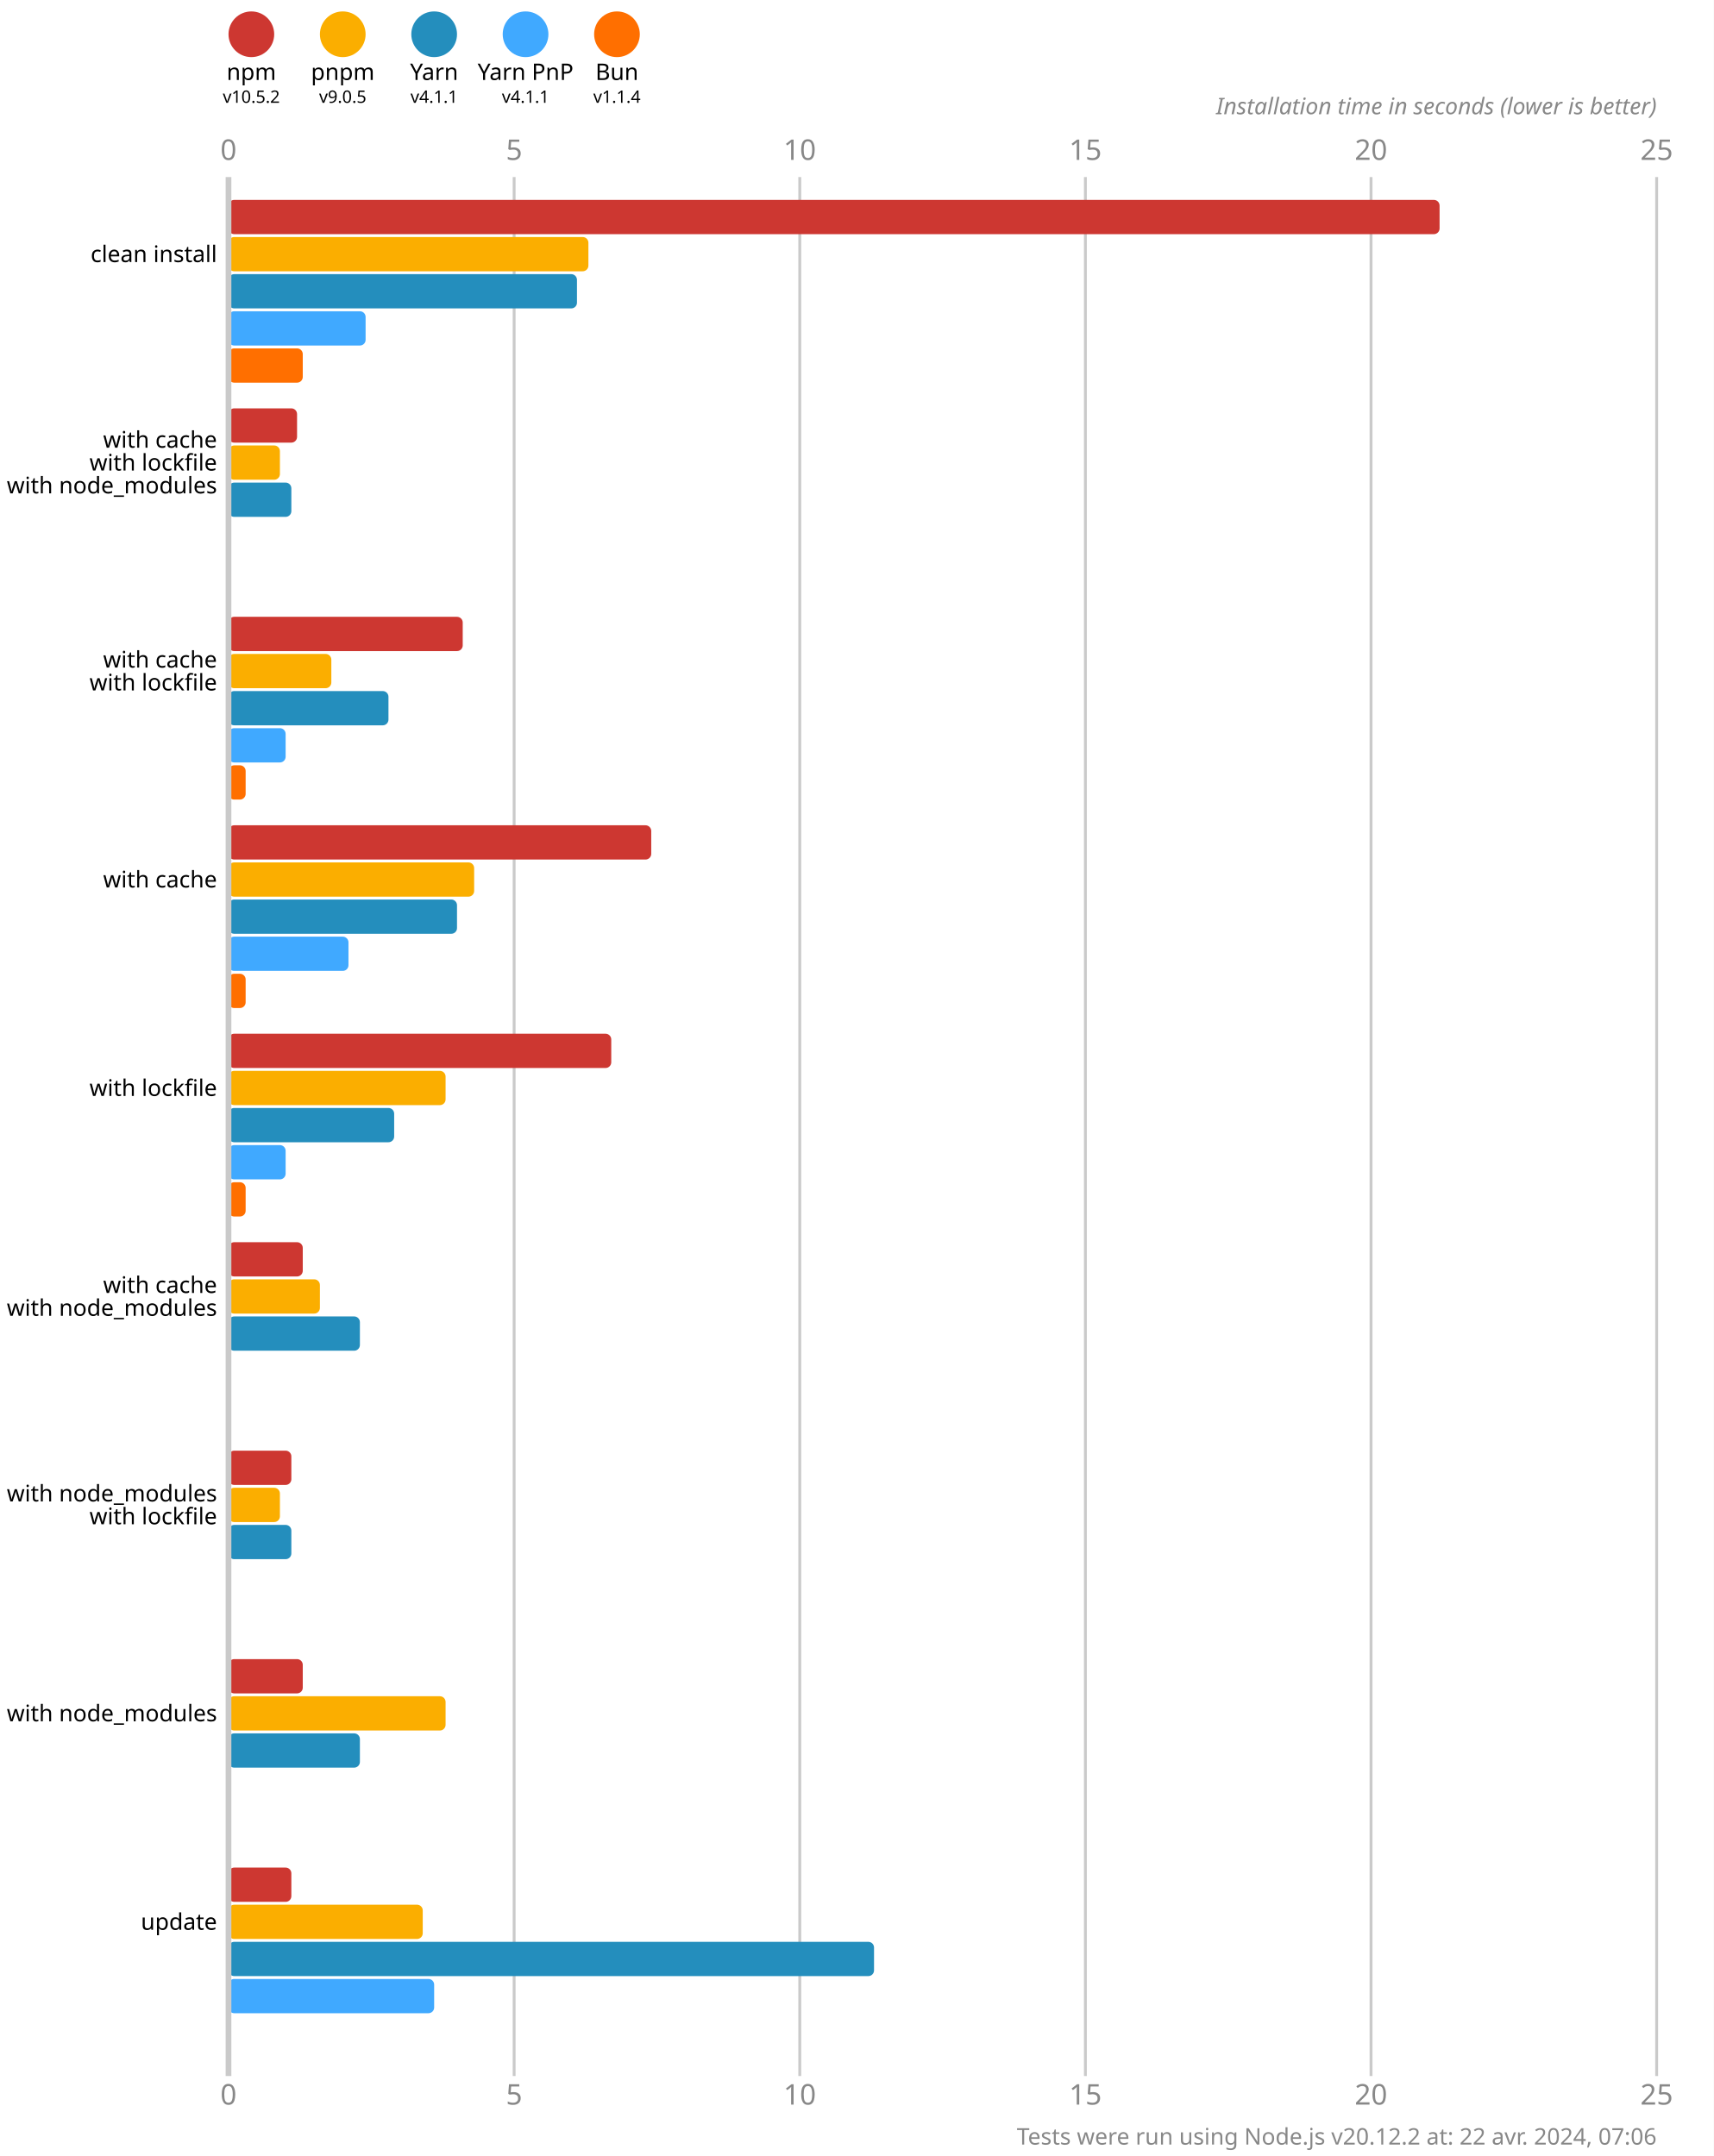
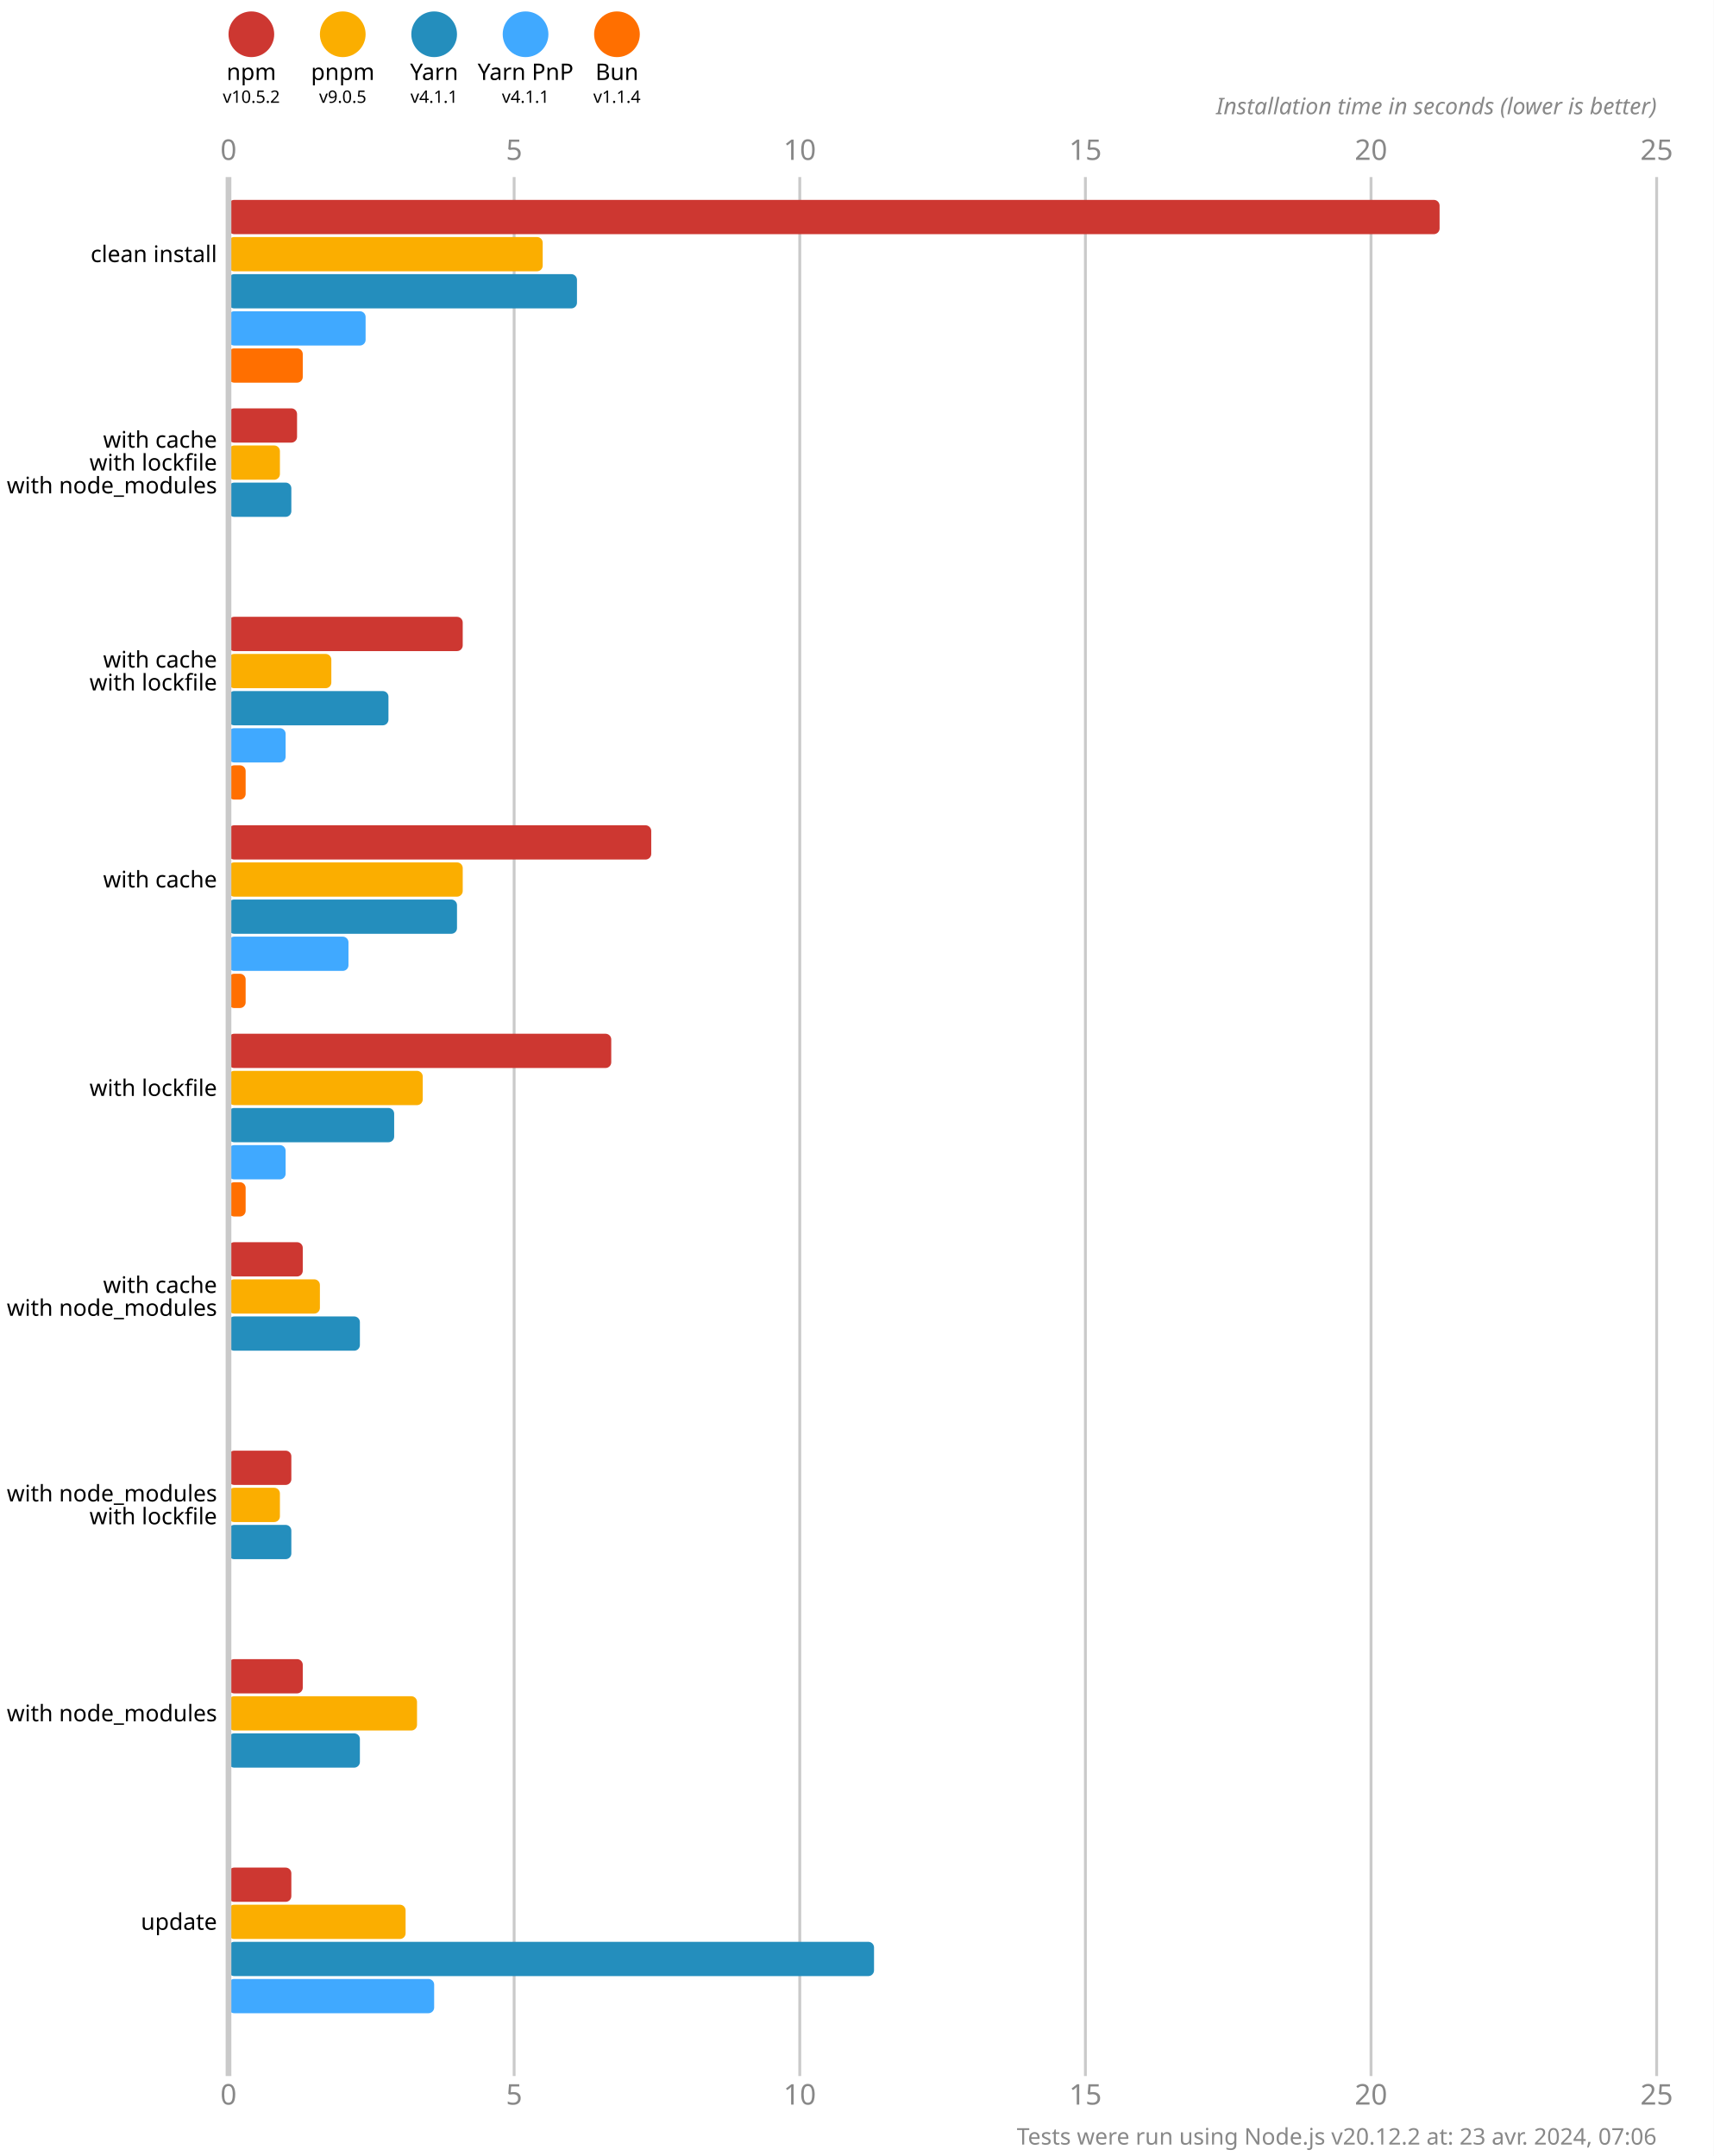
<svg xmlns="http://www.w3.org/2000/svg" version="1.1" viewBox="0 0 300 377.5">
  <style>
    .font { font-family: sans-serif; }
    .s3 { font-size: 3px; }
    .s4 { font-size: 4px; }
    .s5 { font-size: 5px; }
    .line { stroke: #cacaca; }
    .width { stroke-width: 0.5; }
    .text { fill: #888; }
  </style>
  <rect x="0" y="0" width="300" height="377.5" fill="#fff" />
  <circle cx="44" cy="6" r="4" fill="#cd3731" />
  <text x="44" y="14" class="font s4" text-anchor="middle">npm</text>
  <text x="44" y="18" class="font s3" text-anchor="middle">v10.5.2</text>
  <circle cx="60" cy="6" r="4" fill="#fbae00" />
  <text x="60" y="14" class="font s4" text-anchor="middle">pnpm</text>
  <text x="60" y="18" class="font s3" text-anchor="middle">v9.0.5</text>
  <circle cx="76" cy="6" r="4" fill="#248ebd" />
  <text x="76" y="14" class="font s4" text-anchor="middle">Yarn</text>
  <text x="76" y="18" class="font s3" text-anchor="middle">v4.1.1</text>
  <circle cx="92" cy="6" r="4" fill="#40a9ff" />
  <text x="92" y="14" class="font s4" text-anchor="middle">Yarn PnP</text>
  <text x="92" y="18" class="font s3" text-anchor="middle">v4.1.1</text>
  <circle cx="108" cy="6" r="4" fill="#ff6f00" />
  <text x="108" y="14" class="font s4" text-anchor="middle">Bun</text>
  <text x="108" y="18" class="font s3" text-anchor="middle">v1.1.4</text>
  <text x="40" y="28" class="font s5 text" text-anchor="middle">0</text>
  <text x="40" y="368.5" class="font s5 text" text-anchor="middle">0</text>
  <line x1="90" y1="31" x2="90" y2="363.5" class="line width" />
  <text x="90" y="28" class="font s5 text" text-anchor="middle">5</text>
  <text x="90" y="368.5" class="font s5 text" text-anchor="middle">5</text>
  <line x1="140" y1="31" x2="140" y2="363.5" class="line width" />
  <text x="140" y="28" class="font s5 text" text-anchor="middle">10</text>
  <text x="140" y="368.5" class="font s5 text" text-anchor="middle">10</text>
  <line x1="190" y1="31" x2="190" y2="363.5" class="line width" />
  <text x="190" y="28" class="font s5 text" text-anchor="middle">15</text>
  <text x="190" y="368.5" class="font s5 text" text-anchor="middle">15</text>
  <line x1="240" y1="31" x2="240" y2="363.5" class="line width" />
  <text x="240" y="28" class="font s5 text" text-anchor="middle">20</text>
  <text x="240" y="368.5" class="font s5 text" text-anchor="middle">20</text>
  <line x1="290" y1="31" x2="290" y2="363.5" class="line width" />
  <text x="290" y="28" class="font s5 text" text-anchor="middle">25</text>
  <text x="290" y="368.5" class="font s5 text" text-anchor="middle">25</text>
  <text x="290" y="20" class="font s4 text" font-style="italic" text-anchor="end">Installation time in seconds (lower is better)</text>
  <rect x="40" y="35" width="212" height="6" fill="#cd3731" rx="1" ry="1" />
-   <rect x="40" y="41.5" width="63" height="6" fill="#fbae00" rx="1" ry="1" />
+   <rect x="40" y="41.5" width="55" height="6" fill="#fbae00" rx="1" ry="1" />
  <rect x="40" y="48" width="61" height="6" fill="#248ebd" rx="1" ry="1" />
  <rect x="40" y="54.5" width="24" height="6" fill="#40a9ff" rx="1" ry="1" />
  <rect x="40" y="61" width="13" height="6" fill="#ff6f00" rx="1" ry="1" />
  <rect x="40" y="71.5" width="12" height="6" fill="#cd3731" rx="1" ry="1" />
  <rect x="40" y="78" width="9" height="6" fill="#fbae00" rx="1" ry="1" />
  <rect x="40" y="84.5" width="11" height="6" fill="#248ebd" rx="1" ry="1" />
  <rect x="40" y="91" width="0" height="6" fill="#40a9ff" rx="1" ry="1" />
  <rect x="40" y="97.5" width="0" height="6" fill="#ff6f00" rx="1" ry="1" />
  <rect x="40" y="108" width="41" height="6" fill="#cd3731" rx="1" ry="1" />
  <rect x="40" y="114.5" width="18" height="6" fill="#fbae00" rx="1" ry="1" />
  <rect x="40" y="121" width="28" height="6" fill="#248ebd" rx="1" ry="1" />
  <rect x="40" y="127.5" width="10" height="6" fill="#40a9ff" rx="1" ry="1" />
  <rect x="40" y="134" width="3" height="6" fill="#ff6f00" rx="1" ry="1" />
  <rect x="40" y="144.5" width="74" height="6" fill="#cd3731" rx="1" ry="1" />
-   <rect x="40" y="151" width="43" height="6" fill="#fbae00" rx="1" ry="1" />
+   <rect x="40" y="151" width="41" height="6" fill="#fbae00" rx="1" ry="1" />
  <rect x="40" y="157.5" width="40" height="6" fill="#248ebd" rx="1" ry="1" />
  <rect x="40" y="164" width="21" height="6" fill="#40a9ff" rx="1" ry="1" />
  <rect x="40" y="170.5" width="3" height="6" fill="#ff6f00" rx="1" ry="1" />
  <rect x="40" y="181" width="67" height="6" fill="#cd3731" rx="1" ry="1" />
-   <rect x="40" y="187.5" width="38" height="6" fill="#fbae00" rx="1" ry="1" />
+   <rect x="40" y="187.5" width="34" height="6" fill="#fbae00" rx="1" ry="1" />
  <rect x="40" y="194" width="29" height="6" fill="#248ebd" rx="1" ry="1" />
  <rect x="40" y="200.5" width="10" height="6" fill="#40a9ff" rx="1" ry="1" />
  <rect x="40" y="207" width="3" height="6" fill="#ff6f00" rx="1" ry="1" />
  <rect x="40" y="217.5" width="13" height="6" fill="#cd3731" rx="1" ry="1" />
  <rect x="40" y="224" width="16" height="6" fill="#fbae00" rx="1" ry="1" />
  <rect x="40" y="230.5" width="23" height="6" fill="#248ebd" rx="1" ry="1" />
  <rect x="40" y="237" width="0" height="6" fill="#40a9ff" rx="1" ry="1" />
  <rect x="40" y="243.5" width="0" height="6" fill="#ff6f00" rx="1" ry="1" />
  <rect x="40" y="254" width="11" height="6" fill="#cd3731" rx="1" ry="1" />
  <rect x="40" y="260.5" width="9" height="6" fill="#fbae00" rx="1" ry="1" />
  <rect x="40" y="267" width="11" height="6" fill="#248ebd" rx="1" ry="1" />
  <rect x="40" y="273.5" width="0" height="6" fill="#40a9ff" rx="1" ry="1" />
  <rect x="40" y="280" width="0" height="6" fill="#ff6f00" rx="1" ry="1" />
  <rect x="40" y="290.5" width="13" height="6" fill="#cd3731" rx="1" ry="1" />
-   <rect x="40" y="297" width="38" height="6" fill="#fbae00" rx="1" ry="1" />
+   <rect x="40" y="297" width="33" height="6" fill="#fbae00" rx="1" ry="1" />
  <rect x="40" y="303.5" width="23" height="6" fill="#248ebd" rx="1" ry="1" />
  <rect x="40" y="310" width="0" height="6" fill="#40a9ff" rx="1" ry="1" />
  <rect x="40" y="316.5" width="0" height="6" fill="#ff6f00" rx="1" ry="1" />
  <rect x="40" y="327" width="11" height="6" fill="#cd3731" rx="1" ry="1" />
-   <rect x="40" y="333.5" width="34" height="6" fill="#fbae00" rx="1" ry="1" />
+   <rect x="40" y="333.5" width="31" height="6" fill="#fbae00" rx="1" ry="1" />
  <rect x="40" y="340" width="113" height="6" fill="#248ebd" rx="1" ry="1" />
  <rect x="40" y="346.5" width="36" height="6" fill="#40a9ff" rx="1" ry="1" />
  <rect x="40" y="353" width="0" height="6" fill="#ff6f00" rx="1" ry="1" />
  <line x1="40" y1="31" x2="40" y2="363.5" class="line" />
  <text x="38" y="44.5" class="font s4" dominant-baseline="middle" text-anchor="end">clean install</text>
  <text x="38" y="77" class="font s4" dominant-baseline="middle" text-anchor="end">with cache</text>
  <text x="38" y="81" class="font s4" dominant-baseline="middle" text-anchor="end">with lockfile</text>
  <text x="38" y="85" class="font s4" dominant-baseline="middle" text-anchor="end">with node_modules</text>
  <text x="38" y="115.5" class="font s4" dominant-baseline="middle" text-anchor="end">with cache</text>
  <text x="38" y="119.5" class="font s4" dominant-baseline="middle" text-anchor="end">with lockfile</text>
  <text x="38" y="154" class="font s4" dominant-baseline="middle" text-anchor="end">with cache</text>
  <text x="38" y="190.5" class="font s4" dominant-baseline="middle" text-anchor="end">with lockfile</text>
  <text x="38" y="225" class="font s4" dominant-baseline="middle" text-anchor="end">with cache</text>
  <text x="38" y="229" class="font s4" dominant-baseline="middle" text-anchor="end">with node_modules</text>
  <text x="38" y="261.5" class="font s4" dominant-baseline="middle" text-anchor="end">with node_modules</text>
  <text x="38" y="265.5" class="font s4" dominant-baseline="middle" text-anchor="end">with lockfile</text>
  <text x="38" y="300" class="font s4" dominant-baseline="middle" text-anchor="end">with node_modules</text>
  <text x="38" y="336.5" class="font s4" dominant-baseline="middle" text-anchor="end">update</text>
-   <text x="290" y="375.5" class="font s4 text" text-anchor="end">Tests were run using Node.js v20.12.2 at: 22 avr. 2024, 07:06</text>
+   <text x="290" y="375.5" class="font s4 text" text-anchor="end">Tests were run using Node.js v20.12.2 at: 23 avr. 2024, 07:06</text>
</svg>
